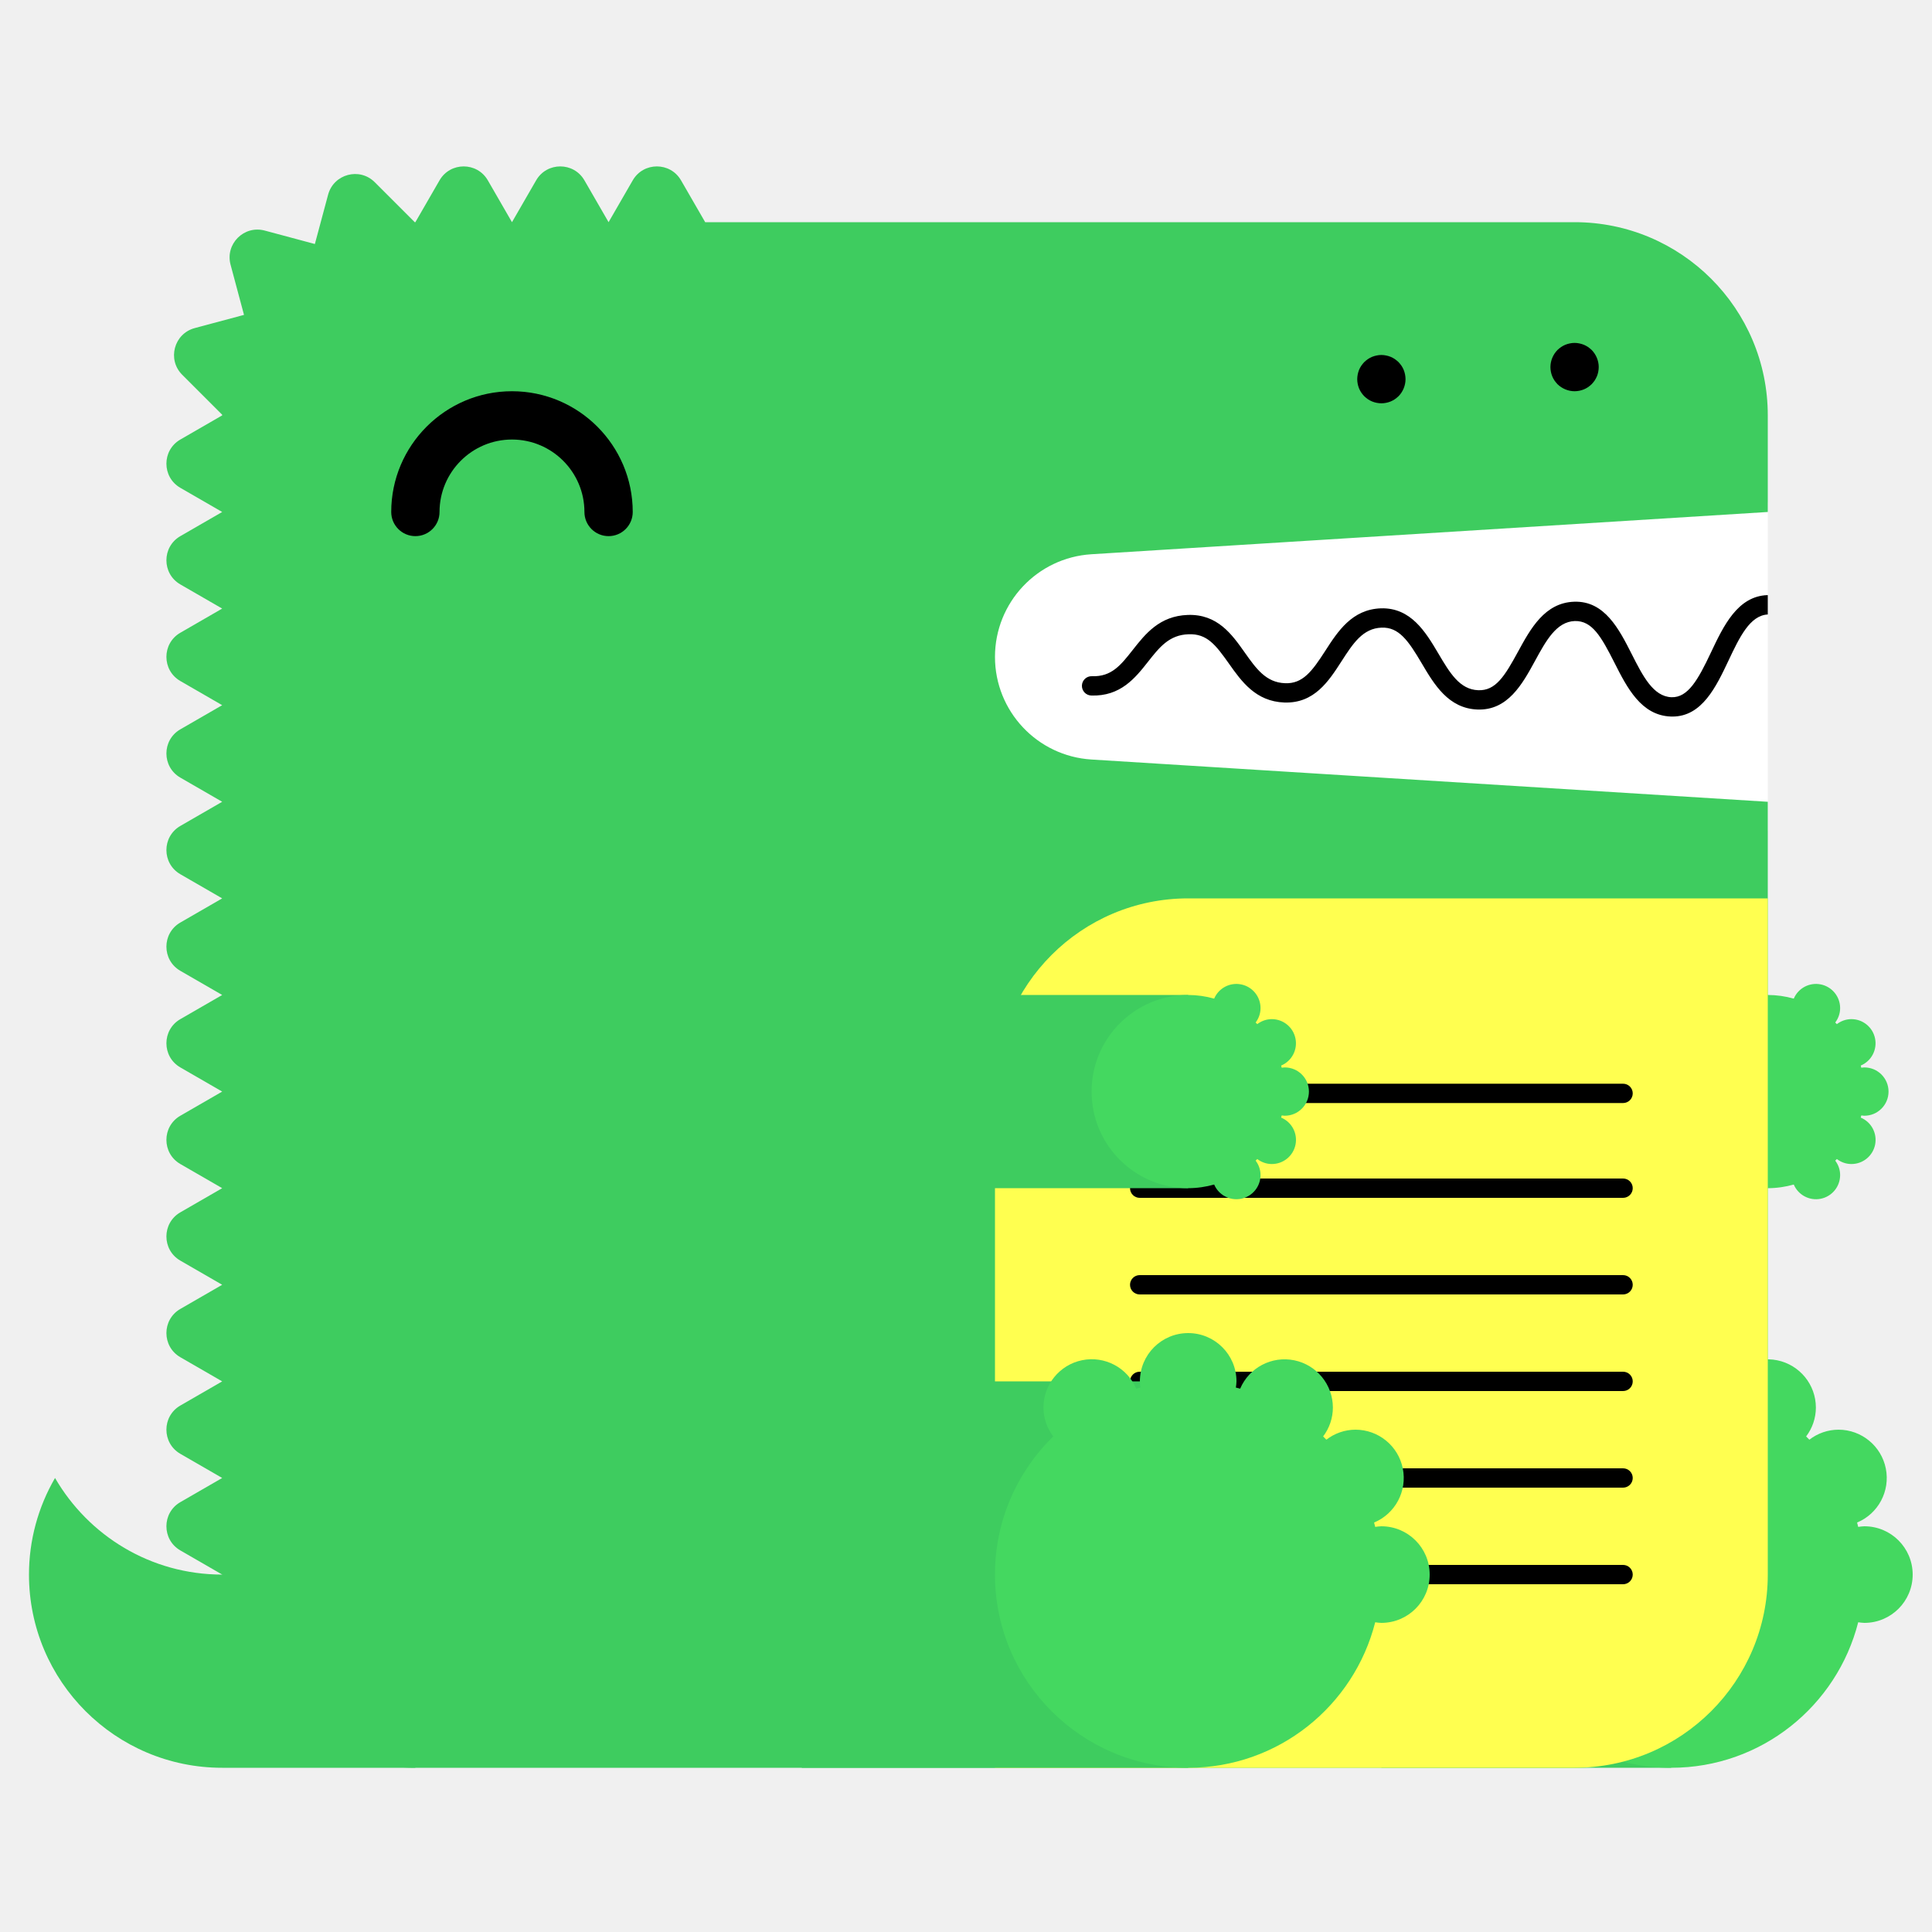
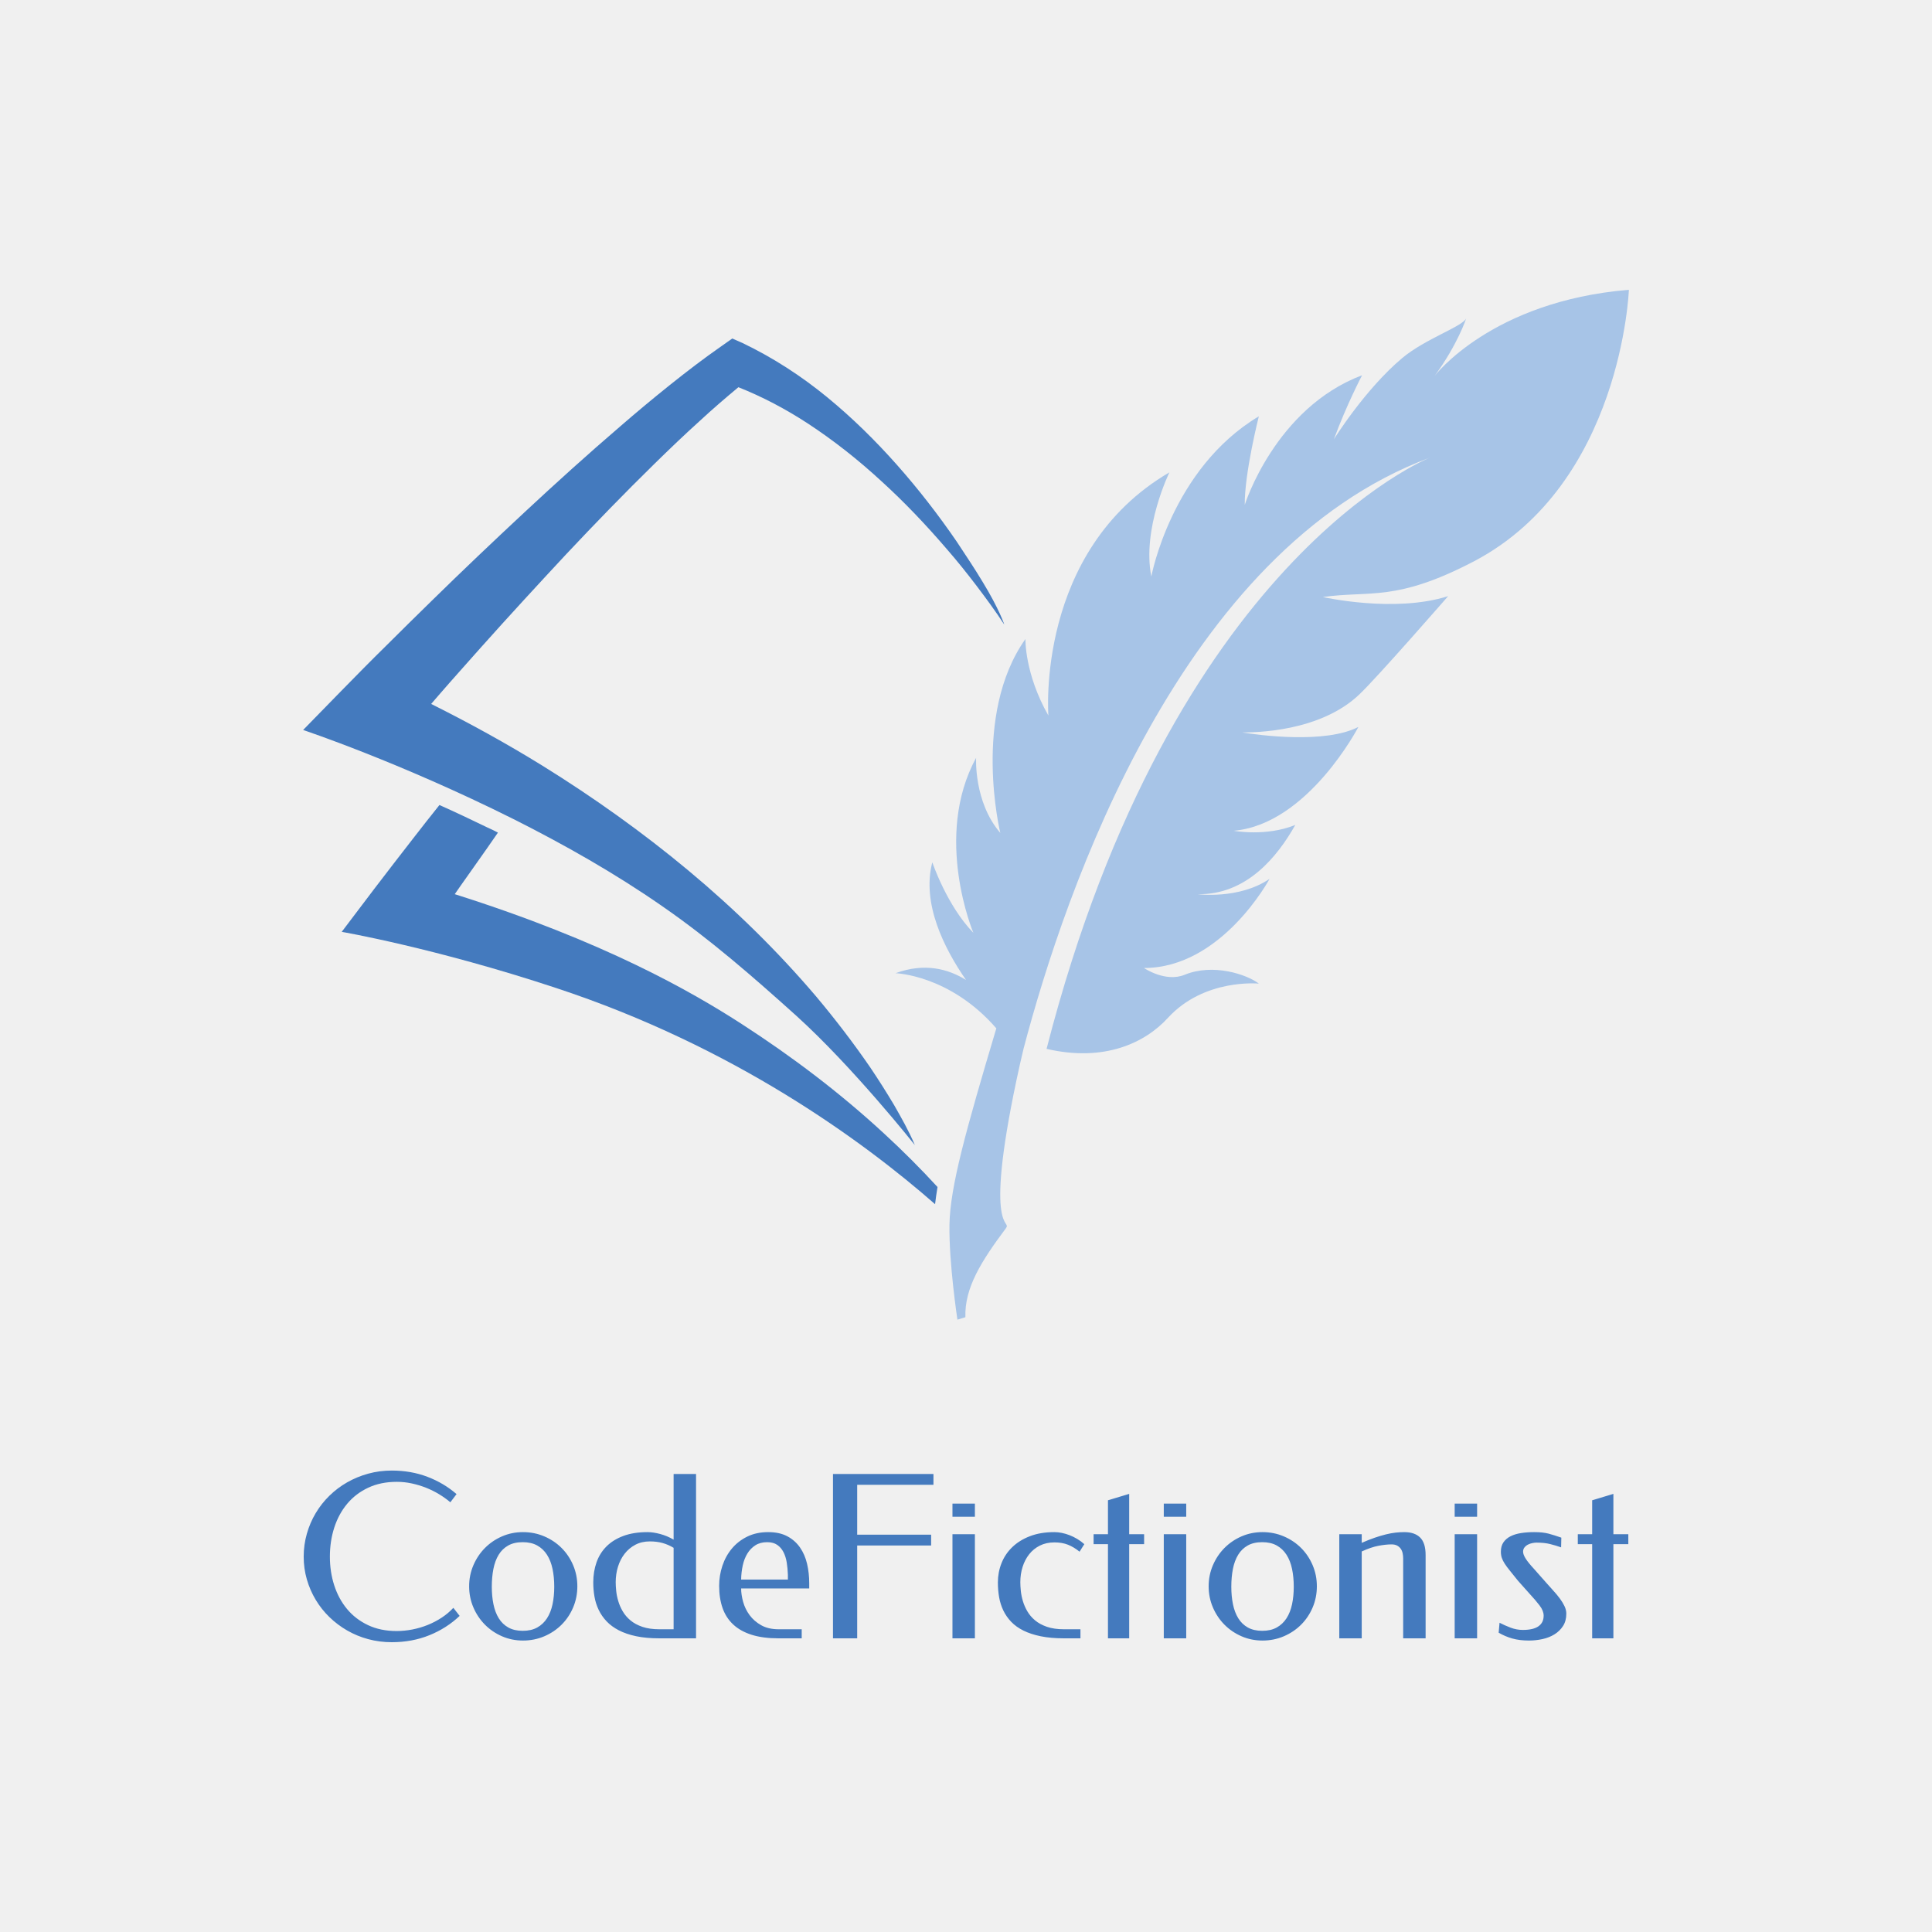
- <svg xmlns="http://www.w3.org/2000/svg" width="200" height="200" viewBox="0 0 200 200">
-   <g fill="none" fill-rule="evenodd">
-     <path fill="#FFF" d="M99 52h84v34H99z" />
-     <path d="M23 163c-7.398 0-13.843-4.027-17.303-10A19.886 19.886 0 0 0 3 163c0 11.046 8.954 20 20 20h20v-20H23z" fill="#3ECC5F" />
-     <path d="M112.98 57.376L183 53V43c0-11.046-8.954-20-20-20H73l-2.5-4.33c-1.112-1.925-3.889-1.925-5 0L63 23l-2.5-4.33c-1.111-1.925-3.889-1.925-5 0L53 23l-2.5-4.33c-1.111-1.925-3.889-1.925-5 0L43 23c-.022 0-.042.003-.065.003l-4.142-4.141c-1.57-1.571-4.252-.853-4.828 1.294l-1.369 5.104-5.192-1.392c-2.148-.575-4.111 1.389-3.535 3.536l1.39 5.193-5.102 1.367c-2.148.576-2.867 3.259-1.296 4.83l4.142 4.142c0 .021-.003.042-.003.064l-4.33 2.5c-1.925 1.111-1.925 3.889 0 5L23 53l-4.33 2.5c-1.925 1.111-1.925 3.889 0 5L23 63l-4.33 2.5c-1.925 1.111-1.925 3.889 0 5L23 73l-4.33 2.5c-1.925 1.111-1.925 3.889 0 5L23 83l-4.33 2.5c-1.925 1.111-1.925 3.889 0 5L23 93l-4.33 2.5c-1.925 1.111-1.925 3.889 0 5L23 103l-4.33 2.5c-1.925 1.111-1.925 3.889 0 5L23 113l-4.33 2.5c-1.925 1.111-1.925 3.889 0 5L23 123l-4.33 2.5c-1.925 1.111-1.925 3.889 0 5L23 133l-4.33 2.5c-1.925 1.111-1.925 3.889 0 5L23 143l-4.33 2.5c-1.925 1.111-1.925 3.889 0 5L23 153l-4.33 2.5c-1.925 1.111-1.925 3.889 0 5L23 163c0 11.046 8.954 20 20 20h120c11.046 0 20-8.954 20-20V83l-70.02-4.376A10.645 10.645 0 0 1 103 68c0-5.621 4.37-10.273 9.98-10.624" fill="#3ECC5F" />
-     <path fill="#3ECC5F" d="M143 183h30v-40h-30z" />
-     <path d="M193 158c-.219 0-.428.037-.639.064-.038-.15-.074-.301-.116-.451A5 5 0 0 0 190.32 148a4.96 4.96 0 0 0-3.016 1.036 26.531 26.531 0 0 0-.335-.336 4.955 4.955 0 0 0 1.011-2.987 5 5 0 0 0-9.599-1.959c-.148-.042-.297-.077-.445-.115.027-.211.064-.42.064-.639a5 5 0 0 0-5-5 5 5 0 0 0-5 5c0 .219.037.428.064.639-.148.038-.297.073-.445.115a4.998 4.998 0 0 0-9.599 1.959c0 1.125.384 2.151 1.011 2.987-3.717 3.632-6.031 8.693-6.031 14.3 0 11.046 8.954 20 20 20 9.339 0 17.16-6.41 19.361-15.064.211.027.42.064.639.064a5 5 0 0 0 5-5 5 5 0 0 0-5-5" fill="#44D860" />
-     <path fill="#3ECC5F" d="M153 123h30v-20h-30z" />
-     <path d="M193 115.5a2.5 2.5 0 1 0 0-5c-.109 0-.214.019-.319.032-.02-.075-.037-.15-.058-.225a2.501 2.501 0 0 0-.963-4.807c-.569 0-1.088.197-1.508.518a6.653 6.653 0 0 0-.168-.168c.314-.417.506-.931.506-1.494a2.5 2.5 0 0 0-4.8-.979A9.987 9.987 0 0 0 183 103c-5.522 0-10 4.478-10 10s4.478 10 10 10c.934 0 1.833-.138 2.69-.377a2.5 2.5 0 0 0 4.8-.979c0-.563-.192-1.077-.506-1.494.057-.055.113-.111.168-.168.42.321.939.518 1.508.518a2.5 2.5 0 0 0 .963-4.807c.021-.074.038-.15.058-.225.105.013.21.032.319.032" fill="#44D860" />
-     <path d="M63 55.5a2.5 2.5 0 0 1-2.5-2.5c0-4.136-3.364-7.5-7.5-7.5s-7.5 3.364-7.5 7.5a2.5 2.5 0 1 1-5 0c0-6.893 5.607-12.5 12.5-12.5S65.5 46.107 65.5 53a2.5 2.5 0 0 1-2.5 2.5" fill="#000" />
-     <path d="M103 183h60c11.046 0 20-8.954 20-20V93h-60c-11.046 0-20 8.954-20 20v70z" fill="#FFFF50" />
-     <path d="M168.02 124h-50.04a1 1 0 1 1 0-2h50.04a1 1 0 1 1 0 2m0 20h-50.04a1 1 0 1 1 0-2h50.04a1 1 0 1 1 0 2m0 20h-50.04a1 1 0 1 1 0-2h50.04a1 1 0 1 1 0 2m0-49.814h-50.04a1 1 0 1 1 0-2h50.04a1 1 0 1 1 0 2m0 19.814h-50.04a1 1 0 1 1 0-2h50.04a1 1 0 1 1 0 2m0 20h-50.04a1 1 0 1 1 0-2h50.04a1 1 0 1 1 0 2M183 61.611c-.012 0-.022-.006-.034-.005-3.09.105-4.552 3.196-5.842 5.923-1.346 2.85-2.387 4.703-4.093 4.647-1.889-.068-2.969-2.202-4.113-4.46-1.314-2.594-2.814-5.536-5.963-5.426-3.046.104-4.513 2.794-5.807 5.167-1.377 2.528-2.314 4.065-4.121 3.994-1.927-.07-2.951-1.805-4.136-3.813-1.321-2.236-2.848-4.75-5.936-4.664-2.994.103-4.465 2.385-5.763 4.4-1.373 2.13-2.335 3.428-4.165 3.351-1.973-.07-2.992-1.51-4.171-3.177-1.324-1.873-2.816-3.993-5.895-3.89-2.928.1-4.399 1.97-5.696 3.618-1.232 1.564-2.194 2.802-4.229 2.724a1 1 0 0 0-.072 2c3.017.101 4.545-1.8 5.872-3.487 1.177-1.496 2.193-2.787 4.193-2.855 1.926-.082 2.829 1.115 4.195 3.045 1.297 1.834 2.769 3.914 5.731 4.021 3.103.104 4.596-2.215 5.918-4.267 1.182-1.834 2.202-3.417 4.15-3.484 1.793-.067 2.769 1.35 4.145 3.681 1.297 2.197 2.766 4.686 5.787 4.796 3.125.108 4.634-2.62 5.949-5.035 1.139-2.088 2.214-4.06 4.119-4.126 1.793-.042 2.728 1.595 4.111 4.33 1.292 2.553 2.757 5.445 5.825 5.556l.169.003c3.064 0 4.518-3.075 5.805-5.794 1.139-2.41 2.217-4.68 4.067-4.773v-2z" fill="#000" />
-     <path fill="#3ECC5F" d="M83 183h40v-40H83z" />
-     <path d="M143 158c-.219 0-.428.037-.639.064-.038-.15-.074-.301-.116-.451A5 5 0 0 0 140.32 148a4.96 4.96 0 0 0-3.016 1.036 26.531 26.531 0 0 0-.335-.336 4.955 4.955 0 0 0 1.011-2.987 5 5 0 0 0-9.599-1.959c-.148-.042-.297-.077-.445-.115.027-.211.064-.42.064-.639a5 5 0 0 0-5-5 5 5 0 0 0-5 5c0 .219.037.428.064.639-.148.038-.297.073-.445.115a4.998 4.998 0 0 0-9.599 1.959c0 1.125.384 2.151 1.011 2.987-3.717 3.632-6.031 8.693-6.031 14.3 0 11.046 8.954 20 20 20 9.339 0 17.16-6.41 19.361-15.064.211.027.42.064.639.064a5 5 0 0 0 5-5 5 5 0 0 0-5-5" fill="#44D860" />
-     <path fill="#3ECC5F" d="M83 123h40v-20H83z" />
-     <path d="M133 115.5a2.5 2.5 0 1 0 0-5c-.109 0-.214.019-.319.032-.02-.075-.037-.15-.058-.225a2.501 2.501 0 0 0-.963-4.807c-.569 0-1.088.197-1.508.518a6.653 6.653 0 0 0-.168-.168c.314-.417.506-.931.506-1.494a2.5 2.5 0 0 0-4.8-.979A9.987 9.987 0 0 0 123 103c-5.522 0-10 4.478-10 10s4.478 10 10 10c.934 0 1.833-.138 2.69-.377a2.5 2.5 0 0 0 4.8-.979c0-.563-.192-1.077-.506-1.494.057-.055.113-.111.168-.168.42.321.939.518 1.508.518a2.5 2.5 0 0 0 .963-4.807c.021-.074.038-.15.058-.225.105.013.21.032.319.032" fill="#44D860" />
-     <path d="M143 41.75c-.16 0-.33-.02-.49-.05a2.52 2.52 0 0 1-.47-.14c-.15-.06-.29-.14-.431-.23-.13-.09-.259-.2-.38-.31-.109-.12-.219-.24-.309-.38s-.17-.28-.231-.43a2.619 2.619 0 0 1-.189-.96c0-.16.02-.33.05-.49.03-.16.08-.31.139-.47.061-.15.141-.29.231-.43.09-.13.2-.26.309-.38.121-.11.25-.22.38-.31.141-.09.281-.17.431-.23.149-.06.31-.11.47-.14.32-.07.65-.07.98 0 .159.03.32.08.47.14.149.06.29.14.43.23.13.09.259.2.38.31.11.12.22.25.31.38.09.14.17.28.23.43.06.16.11.31.14.47.029.16.05.33.05.49 0 .66-.271 1.31-.73 1.77-.121.11-.25.22-.38.31-.14.09-.281.17-.43.23a2.565 2.565 0 0 1-.96.19m20-1.25c-.66 0-1.3-.27-1.771-.73a3.802 3.802 0 0 1-.309-.38c-.09-.14-.17-.28-.231-.43a2.619 2.619 0 0 1-.189-.96c0-.66.27-1.3.729-1.77.121-.11.25-.22.38-.31.141-.09.281-.17.431-.23.149-.06.31-.11.47-.14.32-.07.66-.07.98 0 .159.03.32.08.47.14.149.06.29.14.43.23.13.09.259.2.38.31.459.47.73 1.11.73 1.77 0 .16-.021.33-.05.49-.03.16-.08.32-.14.47-.07.15-.14.29-.23.43-.09.13-.2.26-.31.38-.121.11-.25.22-.38.31-.14.09-.281.17-.43.23a2.565 2.565 0 0 1-.96.19" fill="#000" />
-   </g>
+ <svg xmlns="http://www.w3.org/2000/svg" width="1000" height="1000" viewBox="0 0 1000 1000">
+   <defs />
+   <path fill="#447abe" transform="matrix(1.58552 0 0 1.58552 -12.06831 -64.05589)" d="M 299.466 401.107 C 296.966 396.907 294.366 392.807 291.666 388.807 C 286.166 380.807 280.266 373.107 273.966 365.607 C 261.366 350.807 247.366 337.107 232.366 324.607 C 217.366 312.107 201.366 300.707 184.766 290.407 C 172.966 283.107 160.766 276.407 148.366 270.207 C 149.166 269.207 150.066 268.307 150.866 267.307 C 155.366 262.107 159.966 257.007 164.566 251.807 C 173.766 241.507 183.066 231.407 192.466 221.307 C 201.866 211.307 211.466 201.407 221.266 191.807 C 226.166 187.007 231.066 182.307 236.166 177.707 C 240.266 173.907 244.466 170.307 248.666 166.807 C 256.466 169.907 264.066 173.907 271.266 178.607 C 279.666 184.107 287.666 190.407 295.266 197.407 C 302.866 204.307 309.966 211.807 316.666 219.607 C 320.066 223.507 323.266 227.507 326.466 231.707 C 329.566 235.807 332.666 240.007 335.466 244.307 C 335.466 244.307 333.866 239.307 328.366 230.307 C 325.666 225.807 322.766 221.507 319.866 217.107 C 313.966 208.507 307.466 200.107 300.466 192.207 C 293.466 184.307 285.866 176.807 277.566 170.007 C 269.266 163.207 260.066 157.207 250.066 152.407 L 250.066 152.407 L 246.666 150.907 L 243.266 153.307 C 237.366 157.407 231.766 161.707 226.266 166.107 C 220.766 170.507 215.366 175.007 210.066 179.607 C 199.466 188.707 189.066 198.107 178.866 207.607 C 168.666 217.107 158.566 226.707 148.566 236.507 C 143.566 241.407 138.566 246.307 133.666 251.207 C 128.666 256.107 123.866 261.007 118.866 266.107 L 106.566 278.707 C 106.566 278.707 137.866 289.107 175.266 307.807 C 191.966 316.207 208.366 325.507 223.766 336.207 C 239.266 346.907 253.466 359.307 267.466 371.907 C 286.066 388.707 306.266 414.207 306.266 414.207 C 304.266 409.507 301.866 405.307 299.466 401.107 Z" />
+   <path fill="#a7c4e7" transform="matrix(1.58552 0 0 1.58552 -12.06831 -64.05589)" d="M 475.966 163.107 C 483.566 152.707 486.266 144.307 486.266 144.307 C 485.066 147.007 473.066 150.907 465.466 157.207 C 453.166 167.507 443.066 183.807 443.066 183.807 C 447.166 172.607 452.266 162.907 452.266 162.907 C 423.866 173.607 413.966 205.207 413.966 205.207 C 413.866 194.807 418.566 176.307 418.566 176.307 C 389.966 193.407 383.466 228.607 383.466 228.607 C 380.366 213.007 389.366 194.607 389.366 194.607 C 345.566 220.207 349.866 274.007 349.866 274.007 C 342.066 260.307 342.366 249.007 342.366 249.007 C 324.766 273.907 334.166 312.307 334.166 312.307 C 325.466 302.207 326.266 287.807 326.266 287.807 C 312.166 313.607 325.366 344.907 325.366 344.907 C 316.766 336.107 311.966 321.907 311.966 321.907 C 308.466 335.307 315.766 349.907 322.966 360.307 C 317.166 356.707 309.466 354.607 299.966 358.107 C 299.966 358.107 317.666 358.607 332.866 376.107 C 322.966 409.307 317.766 427.807 317.566 440.207 C 317.366 452.807 320.166 471.207 320.166 471.207 L 322.766 470.407 C 322.466 460.807 327.966 452.107 335.966 441.407 C 338.166 438.407 328.566 444.407 339.466 392.907 C 340.166 389.507 340.966 386.107 341.766 382.707 C 355.366 331.107 393.266 220.007 474.366 189.807 C 474.366 189.807 390.266 223.107 349.266 382.807 C 368.166 387.207 381.466 380.807 388.866 372.707 C 400.766 359.707 418.566 361.507 418.566 361.507 C 414.666 358.507 403.666 354.807 394.366 358.607 C 388.066 361.207 381.066 356.407 381.066 356.407 C 406.466 356.407 422.066 327.307 422.066 327.307 C 412.066 334.107 398.566 332.307 398.566 332.307 C 414.566 332.607 424.666 320.007 430.466 309.707 C 420.866 313.607 410.366 311.607 410.366 311.607 C 434.566 309.507 451.066 277.707 451.066 277.707 C 440.266 283.307 418.566 280.407 413.166 279.507 C 417.166 279.507 438.466 279.407 451.366 267.107 C 457.366 261.407 480.366 235.007 480.366 235.007 C 462.866 240.607 439.466 235.307 439.466 235.307 C 454.866 233.107 463.266 237.007 488.866 223.607 C 537.066 198.207 539.366 135.007 539.366 135.007 C 494.466 138.707 475.966 163.107 475.966 163.107 Z" />
+   <path fill="#447abe" transform="matrix(1.58552 0 0 1.58552 -12.06831 -64.05589)" d="M 313.666 427.907 C 308.066 421.807 302.166 415.907 296.066 410.307 C 281.766 397.107 266.166 385.307 249.766 374.707 C 233.366 364.107 204.766 347.707 156.066 332.307 C 156.766 331.207 166.766 317.207 170.166 312.207 C 168.366 311.307 168.466 311.307 166.666 310.507 C 161.266 307.907 156.066 305.407 151.066 303.207 C 148.166 306.807 145.366 310.407 142.566 314.007 C 138.266 319.507 134.066 325.007 129.766 330.607 L 119.166 344.607 C 119.166 344.607 149.466 349.807 189.066 362.907 C 247.366 382.107 289.466 413.007 312.866 433.507 C 313.066 431.707 313.366 429.807 313.666 427.907 Z" />
+   <path id="text" fill="#447abe" transform="matrix(1.220409 0 0 1.220409 -4.008304 807.3978)" d="M 169.444 -37.889 C 174.881 -37.889 179.921 -37.006 184.561 -35.24 C 189.202 -33.475 193.319 -31.029 196.913 -27.904 L 194.288 -24.436 C 192.85 -25.654 191.256 -26.795 189.506 -27.857 C 187.756 -28.92 185.913 -29.834 183.975 -30.6 C 182.038 -31.365 180.022 -31.975 177.928 -32.428 C 175.835 -32.881 173.725 -33.107 171.6 -33.107 C 167.038 -33.107 162.991 -32.279 159.46 -30.623 C 155.928 -28.967 152.96 -26.701 150.553 -23.826 C 148.147 -20.951 146.319 -17.592 145.069 -13.748 C 143.819 -9.904 143.194 -5.779 143.194 -1.373 C 143.194 2.939 143.811 7.002 145.046 10.814 C 146.28 14.627 148.092 17.971 150.483 20.846 C 152.874 23.721 155.835 25.994 159.366 27.666 C 162.897 29.338 166.944 30.174 171.506 30.174 C 173.694 30.174 175.913 29.955 178.163 29.518 C 180.413 29.08 182.585 28.439 184.678 27.596 C 186.772 26.752 188.749 25.721 190.608 24.502 C 192.467 23.283 194.116 21.893 195.553 20.33 L 198.225 23.752 C 194.538 27.252 190.256 29.986 185.381 31.955 C 180.506 33.924 175.194 34.908 169.444 34.908 C 165.975 34.908 162.647 34.478 159.46 33.619 C 156.272 32.76 153.296 31.533 150.53 29.939 C 147.764 28.346 145.249 26.447 142.983 24.244 C 140.717 22.041 138.78 19.596 137.171 16.908 C 135.561 14.221 134.311 11.338 133.421 8.26 C 132.53 5.182 132.085 1.971 132.085 -1.373 C 132.085 -4.717 132.53 -7.951 133.421 -11.076 C 134.311 -14.201 135.561 -17.115 137.171 -19.818 C 138.78 -22.522 140.717 -24.982 142.983 -27.201 C 145.249 -29.42 147.764 -31.318 150.53 -32.897 C 153.296 -34.475 156.272 -35.701 159.46 -36.576 C 162.647 -37.451 165.975 -37.889 169.444 -37.889 Z M 225.085 -11.779 C 228.303 -11.779 231.319 -11.178 234.131 -9.975 C 236.944 -8.772 239.389 -7.131 241.467 -5.053 C 243.546 -2.975 245.178 -0.537 246.366 2.26 C 247.553 5.057 248.147 8.033 248.147 11.189 C 248.147 14.377 247.553 17.369 246.366 20.166 C 245.178 22.963 243.546 25.4 241.467 27.478 C 239.389 29.557 236.944 31.197 234.131 32.4 C 231.319 33.603 228.303 34.205 225.085 34.205 C 221.928 34.205 218.967 33.603 216.202 32.4 C 213.436 31.197 211.022 29.557 208.96 27.478 C 206.897 25.4 205.264 22.963 204.061 20.166 C 202.858 17.369 202.256 14.377 202.256 11.189 C 202.256 8.033 202.858 5.057 204.061 2.26 C 205.264 -0.537 206.897 -2.975 208.96 -5.053 C 211.022 -7.131 213.436 -8.772 216.202 -9.975 C 218.967 -11.178 221.928 -11.779 225.085 -11.779 Z M 224.991 -7.514 C 222.553 -7.514 220.499 -7.045 218.827 -6.107 C 217.155 -5.17 215.803 -3.857 214.772 -2.17 C 213.741 -0.482 212.999 1.518 212.546 3.83 C 212.092 6.143 211.866 8.658 211.866 11.377 C 211.866 14.064 212.1 16.549 212.569 18.83 C 213.038 21.111 213.788 23.088 214.819 24.76 C 215.85 26.432 217.202 27.736 218.874 28.674 C 220.546 29.611 222.585 30.08 224.991 30.08 C 227.397 30.08 229.444 29.611 231.131 28.674 C 232.819 27.736 234.202 26.432 235.28 24.76 C 236.358 23.088 237.139 21.111 237.624 18.83 C 238.108 16.549 238.35 14.064 238.35 11.377 C 238.35 8.658 238.108 6.143 237.624 3.83 C 237.139 1.518 236.358 -0.482 235.28 -2.17 C 234.202 -3.857 232.819 -5.17 231.131 -6.107 C 229.444 -7.045 227.397 -7.514 224.991 -7.514 Z M 282.928 33.268 C 279.21 33.268 275.936 32.971 273.108 32.377 C 270.28 31.783 267.827 30.947 265.749 29.869 C 263.671 28.791 261.936 27.518 260.546 26.049 C 259.155 24.58 258.038 22.963 257.194 21.197 C 256.35 19.432 255.756 17.564 255.413 15.596 C 255.069 13.627 254.897 11.611 254.897 9.549 C 254.897 6.486 255.358 3.65 256.28 1.041 C 257.202 -1.568 258.608 -3.818 260.499 -5.709 C 262.389 -7.6 264.78 -9.084 267.671 -10.162 C 270.561 -11.24 273.991 -11.779 277.96 -11.779 C 279.522 -11.779 281.296 -11.514 283.28 -10.982 C 285.264 -10.451 287.163 -9.654 288.975 -8.592 L 288.975 -36.436 L 298.491 -36.436 L 298.491 33.268 L 282.928 33.268 Z M 264.413 9.455 C 264.413 10.518 264.483 11.744 264.624 13.135 C 264.764 14.525 265.053 15.963 265.491 17.447 C 265.928 18.932 266.561 20.385 267.389 21.807 C 268.217 23.228 269.311 24.51 270.671 25.65 C 272.03 26.791 273.717 27.705 275.733 28.393 C 277.749 29.08 280.147 29.424 282.928 29.424 L 288.975 29.424 L 288.975 -5.123 C 287.475 -6.029 285.913 -6.709 284.288 -7.162 C 282.663 -7.615 280.866 -7.842 278.897 -7.842 C 276.585 -7.842 274.53 -7.365 272.733 -6.412 C 270.936 -5.459 269.421 -4.186 268.186 -2.592 C 266.952 -0.998 266.014 0.838 265.374 2.916 C 264.733 4.994 264.413 7.174 264.413 9.455 Z M 329.1 -11.779 C 332.288 -11.779 334.983 -11.193 337.186 -10.022 C 339.389 -8.85 341.186 -7.264 342.577 -5.264 C 343.967 -3.264 344.967 -0.959 345.577 1.65 C 346.186 4.26 346.491 7.018 346.491 9.924 L 346.491 12.127 L 317.616 12.127 C 317.616 13.877 317.897 15.768 318.46 17.799 C 319.022 19.83 319.936 21.705 321.202 23.424 C 322.467 25.143 324.108 26.572 326.124 27.713 C 328.139 28.853 330.616 29.424 333.553 29.424 L 343.303 29.424 L 343.303 33.268 L 333.413 33.268 C 329.038 33.268 325.264 32.768 322.092 31.768 C 318.921 30.768 316.311 29.314 314.264 27.408 C 312.217 25.502 310.71 23.174 309.741 20.424 C 308.772 17.674 308.288 14.533 308.288 11.002 C 308.288 8.064 308.749 5.221 309.671 2.471 C 310.592 -0.279 311.936 -2.709 313.702 -4.818 C 315.467 -6.928 317.639 -8.615 320.217 -9.881 C 322.796 -11.147 325.756 -11.779 329.1 -11.779 Z M 328.631 -7.514 C 326.694 -7.514 325.038 -7.076 323.663 -6.201 C 322.288 -5.326 321.155 -4.162 320.264 -2.709 C 319.374 -1.256 318.717 0.432 318.296 2.353 C 317.874 4.275 317.647 6.268 317.616 8.33 L 337.444 8.33 L 337.444 6.314 C 337.381 4.502 337.217 2.768 336.952 1.111 C 336.686 -0.545 336.225 -2.014 335.569 -3.295 C 334.913 -4.576 334.03 -5.6 332.921 -6.365 C 331.811 -7.131 330.381 -7.514 328.631 -7.514 Z M 399.178 -36.436 L 399.178 -31.842 L 366.835 -31.842 L 366.835 -10.701 L 398.194 -10.701 L 398.194 -6.107 L 366.835 -6.107 L 366.835 33.268 L 356.569 33.268 L 356.569 -36.436 L 399.178 -36.436 Z M 416.756 33.268 L 407.241 33.268 L 407.241 -10.889 L 416.756 -10.889 L 416.756 33.268 Z M 416.756 -18.295 L 407.241 -18.295 L 407.241 -23.873 L 416.756 -23.873 L 416.756 -18.295 Z M 461.147 -3.482 C 459.522 -4.795 457.881 -5.779 456.225 -6.436 C 454.569 -7.092 452.663 -7.42 450.506 -7.42 C 448.163 -7.42 446.092 -6.967 444.296 -6.061 C 442.499 -5.154 440.991 -3.928 439.772 -2.381 C 438.553 -0.834 437.624 0.955 436.983 2.986 C 436.342 5.018 436.022 7.174 436.022 9.455 C 436.022 10.518 436.092 11.744 436.233 13.135 C 436.374 14.525 436.663 15.963 437.1 17.447 C 437.538 18.932 438.171 20.385 438.999 21.807 C 439.827 23.228 440.921 24.51 442.28 25.65 C 443.639 26.791 445.327 27.705 447.342 28.393 C 449.358 29.08 451.756 29.424 454.538 29.424 L 461.522 29.424 L 461.522 33.268 L 454.538 33.268 C 450.819 33.268 447.546 32.978 444.717 32.4 C 441.889 31.822 439.436 31.018 437.358 29.986 C 435.28 28.955 433.546 27.713 432.155 26.26 C 430.764 24.807 429.647 23.197 428.803 21.432 C 427.96 19.666 427.366 17.783 427.022 15.783 C 426.678 13.783 426.506 11.705 426.506 9.549 C 426.506 6.705 427.014 3.994 428.03 1.416 C 429.046 -1.162 430.561 -3.428 432.577 -5.381 C 434.592 -7.334 437.092 -8.889 440.077 -10.045 C 443.061 -11.201 446.538 -11.779 450.506 -11.779 C 451.475 -11.779 452.506 -11.67 453.6 -11.451 C 454.694 -11.232 455.788 -10.912 456.881 -10.49 C 457.975 -10.068 459.061 -9.537 460.139 -8.897 C 461.217 -8.256 462.225 -7.514 463.163 -6.67 L 461.147 -3.482 Z M 488.522 -6.67 L 482.194 -6.67 L 482.194 33.268 L 473.194 33.268 L 473.194 -6.67 L 467.1 -6.67 L 467.1 -10.889 L 473.194 -10.889 L 473.194 -25.279 L 482.194 -27.998 L 482.194 -10.889 L 488.522 -10.889 L 488.522 -6.67 Z M 506.381 33.268 L 496.866 33.268 L 496.866 -10.889 L 506.381 -10.889 L 506.381 33.268 Z M 506.381 -18.295 L 496.866 -18.295 L 496.866 -23.873 L 506.381 -23.873 L 506.381 -18.295 Z M 538.725 -11.779 C 541.944 -11.779 544.96 -11.178 547.772 -9.975 C 550.585 -8.772 553.03 -7.131 555.108 -5.053 C 557.186 -2.975 558.819 -0.537 560.006 2.26 C 561.194 5.057 561.788 8.033 561.788 11.189 C 561.788 14.377 561.194 17.369 560.006 20.166 C 558.819 22.963 557.186 25.4 555.108 27.478 C 553.03 29.557 550.585 31.197 547.772 32.4 C 544.96 33.603 541.944 34.205 538.725 34.205 C 535.569 34.205 532.608 33.603 529.842 32.4 C 527.077 31.197 524.663 29.557 522.6 27.478 C 520.538 25.4 518.905 22.963 517.702 20.166 C 516.499 17.369 515.897 14.377 515.897 11.189 C 515.897 8.033 516.499 5.057 517.702 2.26 C 518.905 -0.537 520.538 -2.975 522.6 -5.053 C 524.663 -7.131 527.077 -8.772 529.842 -9.975 C 532.608 -11.178 535.569 -11.779 538.725 -11.779 Z M 538.631 -7.514 C 536.194 -7.514 534.139 -7.045 532.467 -6.107 C 530.796 -5.17 529.444 -3.857 528.413 -2.17 C 527.381 -0.482 526.639 1.518 526.186 3.83 C 525.733 6.143 525.506 8.658 525.506 11.377 C 525.506 14.064 525.741 16.549 526.21 18.83 C 526.678 21.111 527.428 23.088 528.46 24.76 C 529.491 26.432 530.842 27.736 532.514 28.674 C 534.186 29.611 536.225 30.08 538.631 30.08 C 541.038 30.08 543.085 29.611 544.772 28.674 C 546.46 27.736 547.842 26.432 548.921 24.76 C 549.999 23.088 550.78 21.111 551.264 18.83 C 551.749 16.549 551.991 14.064 551.991 11.377 C 551.991 8.658 551.749 6.143 551.264 3.83 C 550.78 1.518 549.999 -0.482 548.921 -2.17 C 547.842 -3.857 546.46 -5.17 544.772 -6.107 C 543.085 -7.045 541.038 -7.514 538.631 -7.514 Z M 580.819 -7.232 C 582.819 -8.107 584.663 -8.834 586.35 -9.412 C 588.038 -9.99 589.616 -10.459 591.085 -10.818 C 592.553 -11.178 593.921 -11.428 595.186 -11.568 C 596.452 -11.709 597.678 -11.779 598.866 -11.779 C 601.803 -11.779 604.046 -11.014 605.592 -9.482 C 607.139 -7.951 607.913 -5.482 607.913 -2.076 L 607.913 33.268 L 598.397 33.268 L 598.397 -0.623 C 598.397 -1.311 598.327 -2.014 598.186 -2.732 C 598.046 -3.451 597.788 -4.092 597.413 -4.654 C 597.038 -5.217 596.53 -5.678 595.889 -6.037 C 595.249 -6.397 594.444 -6.576 593.475 -6.576 C 591.881 -6.576 590.038 -6.381 587.944 -5.99 C 585.85 -5.6 583.475 -4.795 580.819 -3.576 L 580.819 33.268 L 571.303 33.268 L 571.303 -10.889 L 580.819 -10.889 L 580.819 -7.232 Z M 629.756 33.268 L 620.241 33.268 L 620.241 -10.889 L 629.756 -10.889 L 629.756 33.268 Z M 629.756 -18.295 L 620.241 -18.295 L 620.241 -23.873 L 629.756 -23.873 L 629.756 -18.295 Z M 653.944 -11.779 C 655.256 -11.779 656.397 -11.725 657.366 -11.615 C 658.335 -11.506 659.249 -11.342 660.108 -11.123 C 660.967 -10.904 661.819 -10.654 662.663 -10.373 C 663.506 -10.092 664.444 -9.779 665.475 -9.436 L 665.381 -5.311 C 663.913 -5.842 662.358 -6.311 660.717 -6.717 C 659.077 -7.123 657.147 -7.326 654.928 -7.326 C 654.46 -7.326 653.897 -7.264 653.241 -7.139 C 652.585 -7.014 651.96 -6.803 651.366 -6.506 C 650.772 -6.209 650.272 -5.811 649.866 -5.311 C 649.46 -4.811 649.256 -4.201 649.256 -3.482 C 649.256 -2.67 649.624 -1.686 650.358 -0.529 C 651.092 0.627 652.256 2.064 653.85 3.783 L 658.866 9.455 C 659.928 10.674 660.983 11.853 662.03 12.994 C 663.077 14.135 664.006 15.252 664.819 16.346 C 665.631 17.439 666.296 18.525 666.811 19.603 C 667.327 20.682 667.585 21.752 667.585 22.814 C 667.585 24.877 667.116 26.627 666.178 28.064 C 665.241 29.502 664.022 30.682 662.522 31.603 C 661.022 32.525 659.327 33.189 657.436 33.596 C 655.546 34.002 653.647 34.205 651.741 34.205 C 649.085 34.205 646.733 33.916 644.686 33.338 C 642.639 32.76 640.71 31.939 638.897 30.877 L 639.272 26.658 C 640.71 27.408 642.272 28.103 643.96 28.744 C 645.647 29.385 647.381 29.705 649.163 29.705 C 652.1 29.705 654.303 29.189 655.772 28.158 C 657.241 27.127 657.975 25.627 657.975 23.658 C 657.975 22.283 657.405 20.846 656.264 19.346 C 655.124 17.846 653.71 16.189 652.022 14.377 L 647.053 8.799 C 645.741 7.143 644.624 5.752 643.702 4.627 C 642.78 3.502 642.038 2.502 641.475 1.627 C 640.913 0.752 640.499 -0.076 640.233 -0.857 C 639.967 -1.639 639.835 -2.514 639.835 -3.482 C 639.835 -5.076 640.202 -6.404 640.936 -7.467 C 641.671 -8.529 642.671 -9.381 643.936 -10.022 C 645.202 -10.662 646.694 -11.115 648.413 -11.381 C 650.131 -11.647 651.975 -11.779 653.944 -11.779 Z M 693.881 -6.67 L 687.553 -6.67 L 687.553 33.268 L 678.553 33.268 L 678.553 -6.67 L 672.46 -6.67 L 672.46 -10.889 L 678.553 -10.889 L 678.553 -25.279 L 687.553 -27.998 L 687.553 -10.889 L 693.881 -10.889 L 693.881 -6.67 Z" />
</svg>
